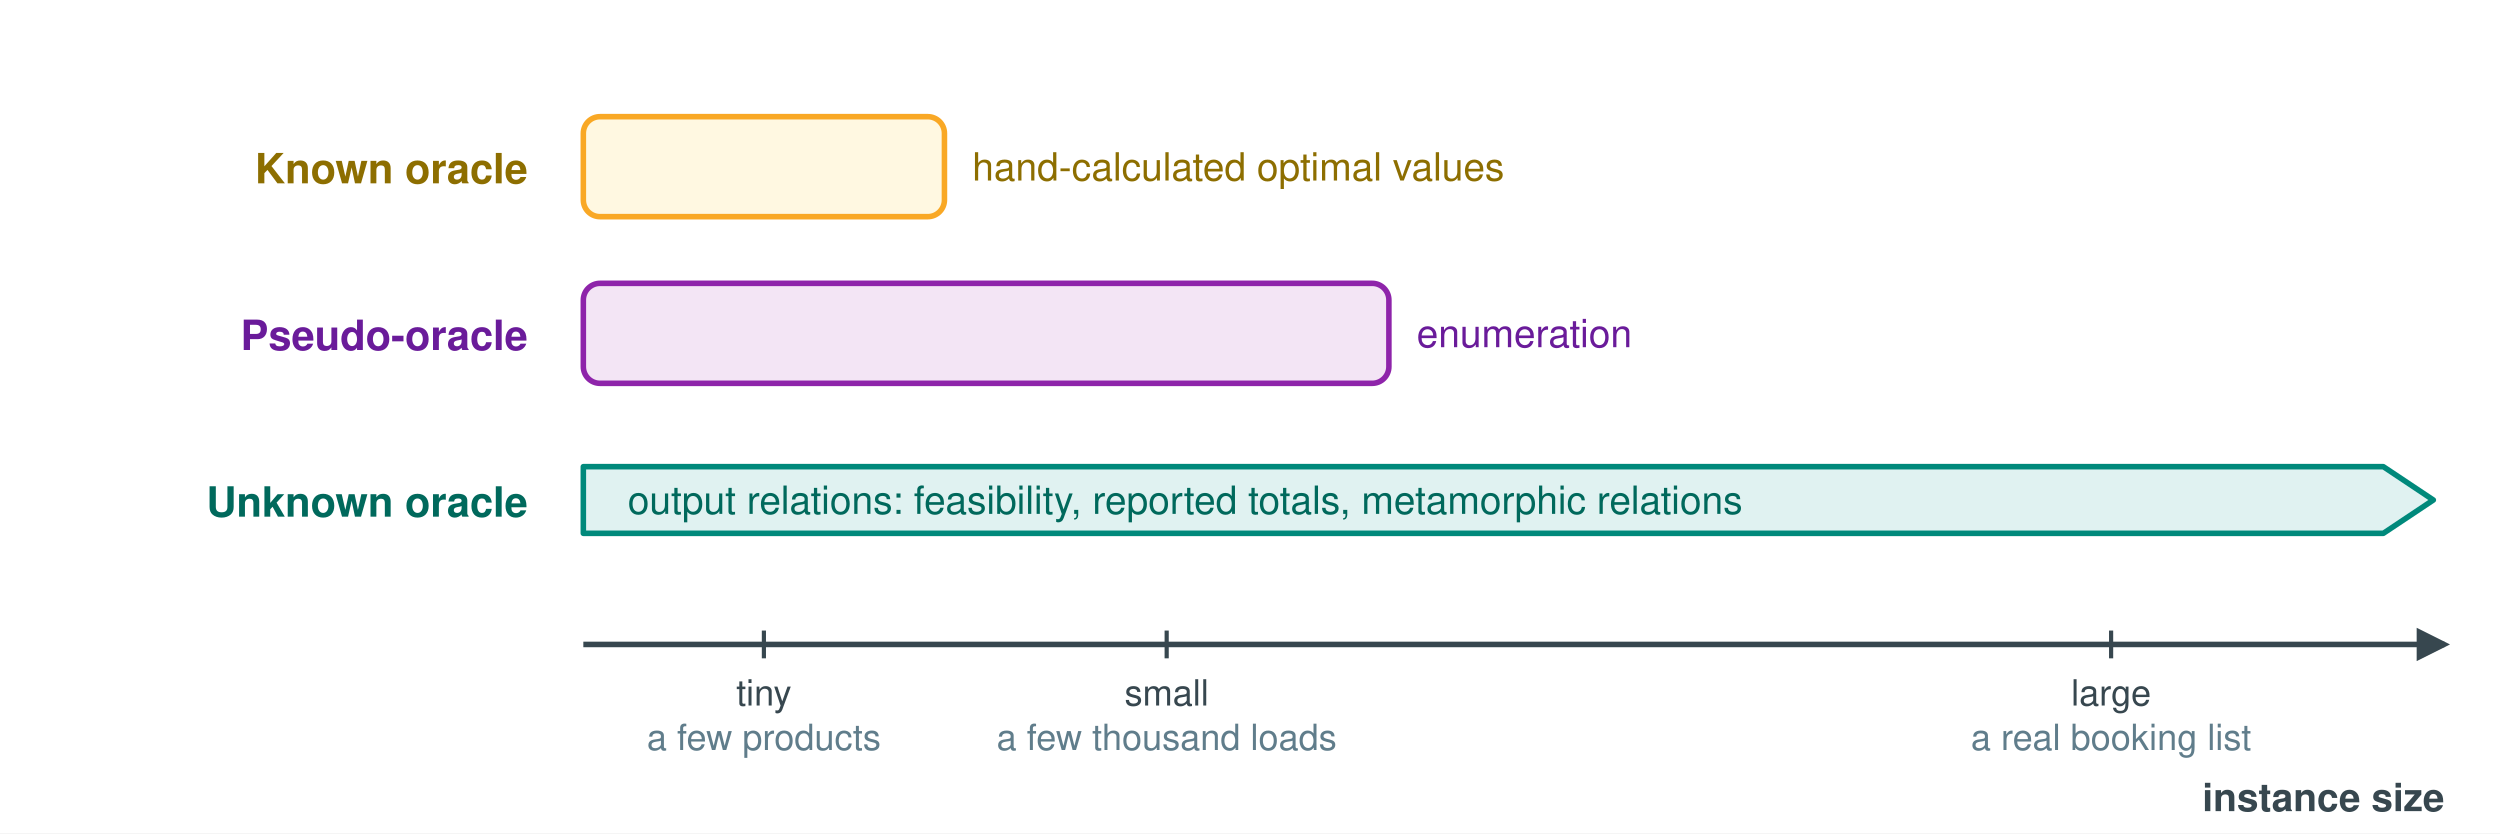
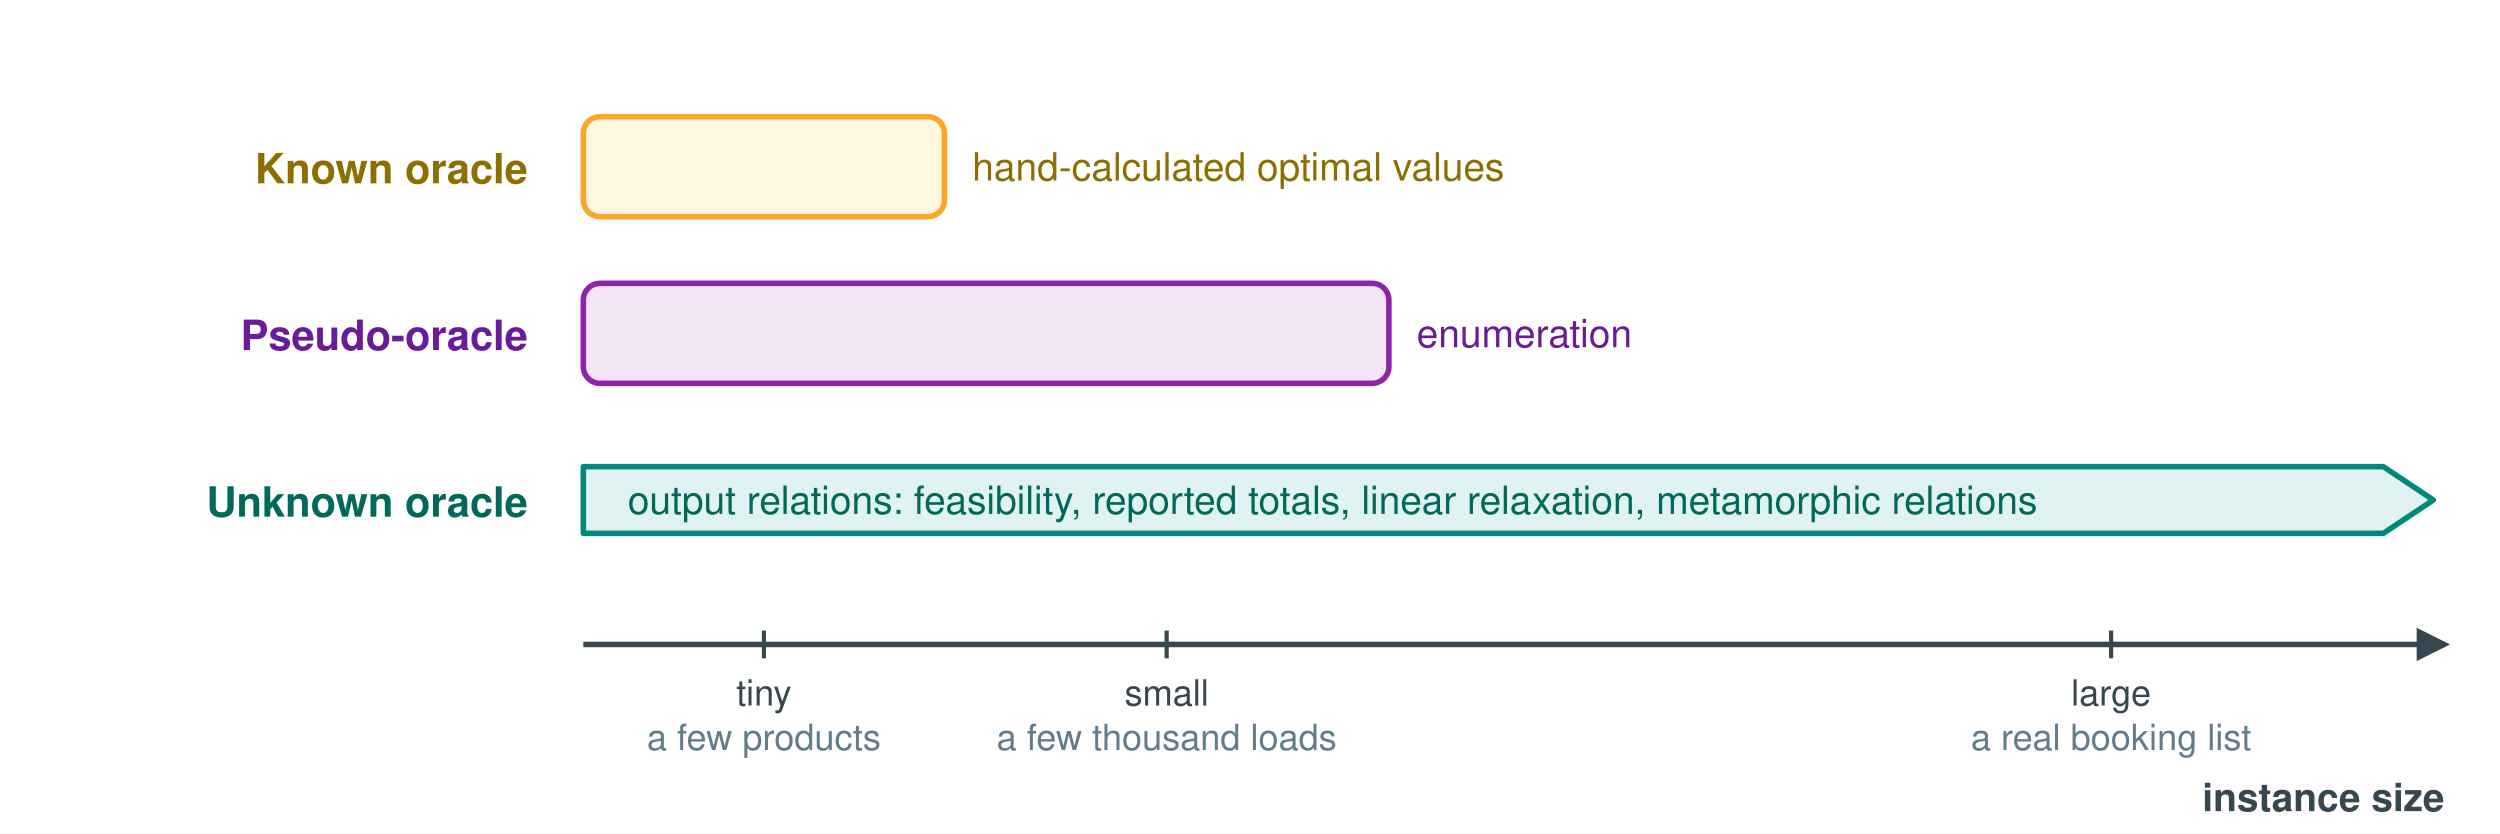
<svg xmlns="http://www.w3.org/2000/svg" viewBox="0 0 900 300" width="900" height="300" font-family="Helvetica, Arial, sans-serif">
  <rect width="900" height="300" fill="#ffffff" />
  <defs>
    <marker id="arrow" markerUnits="userSpaceOnUse" markerWidth="12" markerHeight="12" refX="10" refY="6" orient="auto">
      <path d="M0,0 L12,6 L0,12 z" fill="#37474f" />
    </marker>
  </defs>
  <g font-size="15" font-weight="bold" text-anchor="end">
    <text x="190" y="66" fill="#8d6e00">Known oracle</text>
    <text x="190" y="126" fill="#6a1b9a">Pseudo-oracle</text>
    <text x="190" y="186" fill="#00695c">Unknown oracle</text>
  </g>
  <rect x="210" y="42" width="130" height="36" rx="6" fill="#fff8e1" stroke="#f9a825" stroke-width="2" />
  <text x="350" y="65" font-size="14" fill="#8d6e00">hand-calculated optimal values</text>
  <rect x="210" y="102" width="290" height="36" rx="6" fill="#f3e5f5" stroke="#8e24aa" stroke-width="2" />
  <text x="510" y="125" font-size="14" fill="#6a1b9a">enumeration</text>
  <path d="M210,168 L858,168 L876,180 L858,192 L210,192 Z" fill="#e0f2f1" stroke="#00897b" stroke-width="2" stroke-linejoin="round" />
-   <text x="226" y="185" font-size="14" fill="#00695c">output relations: feasibility, reported totals, metamorphic relations</text>
+   <text x="226" y="185" font-size="14" fill="#00695c">output relations: feasibility, reported totals, linear relaxation, metamorphic relations</text>
  <line x1="210" y1="232" x2="880" y2="232" stroke="#37474f" stroke-width="2" marker-end="url(#arrow)" />
  <g font-size="13" fill="#37474f" text-anchor="middle">
    <line x1="275" y1="227" x2="275" y2="237" stroke="#37474f" stroke-width="1.5" />
    <text x="275" y="254">tiny</text>
    <text x="275" y="270" fill="#607d8b">a few products</text>
    <line x1="420" y1="227" x2="420" y2="237" stroke="#37474f" stroke-width="1.5" />
    <text x="420" y="254">small</text>
    <text x="420" y="270" fill="#607d8b">a few thousand loads</text>
    <line x1="760" y1="227" x2="760" y2="237" stroke="#37474f" stroke-width="1.5" />
    <text x="760" y="254">large</text>
    <text x="760" y="270" fill="#607d8b">a real booking list</text>
  </g>
  <text x="880" y="292" text-anchor="end" font-size="14" font-weight="bold" fill="#37474f">instance size</text>
</svg>
